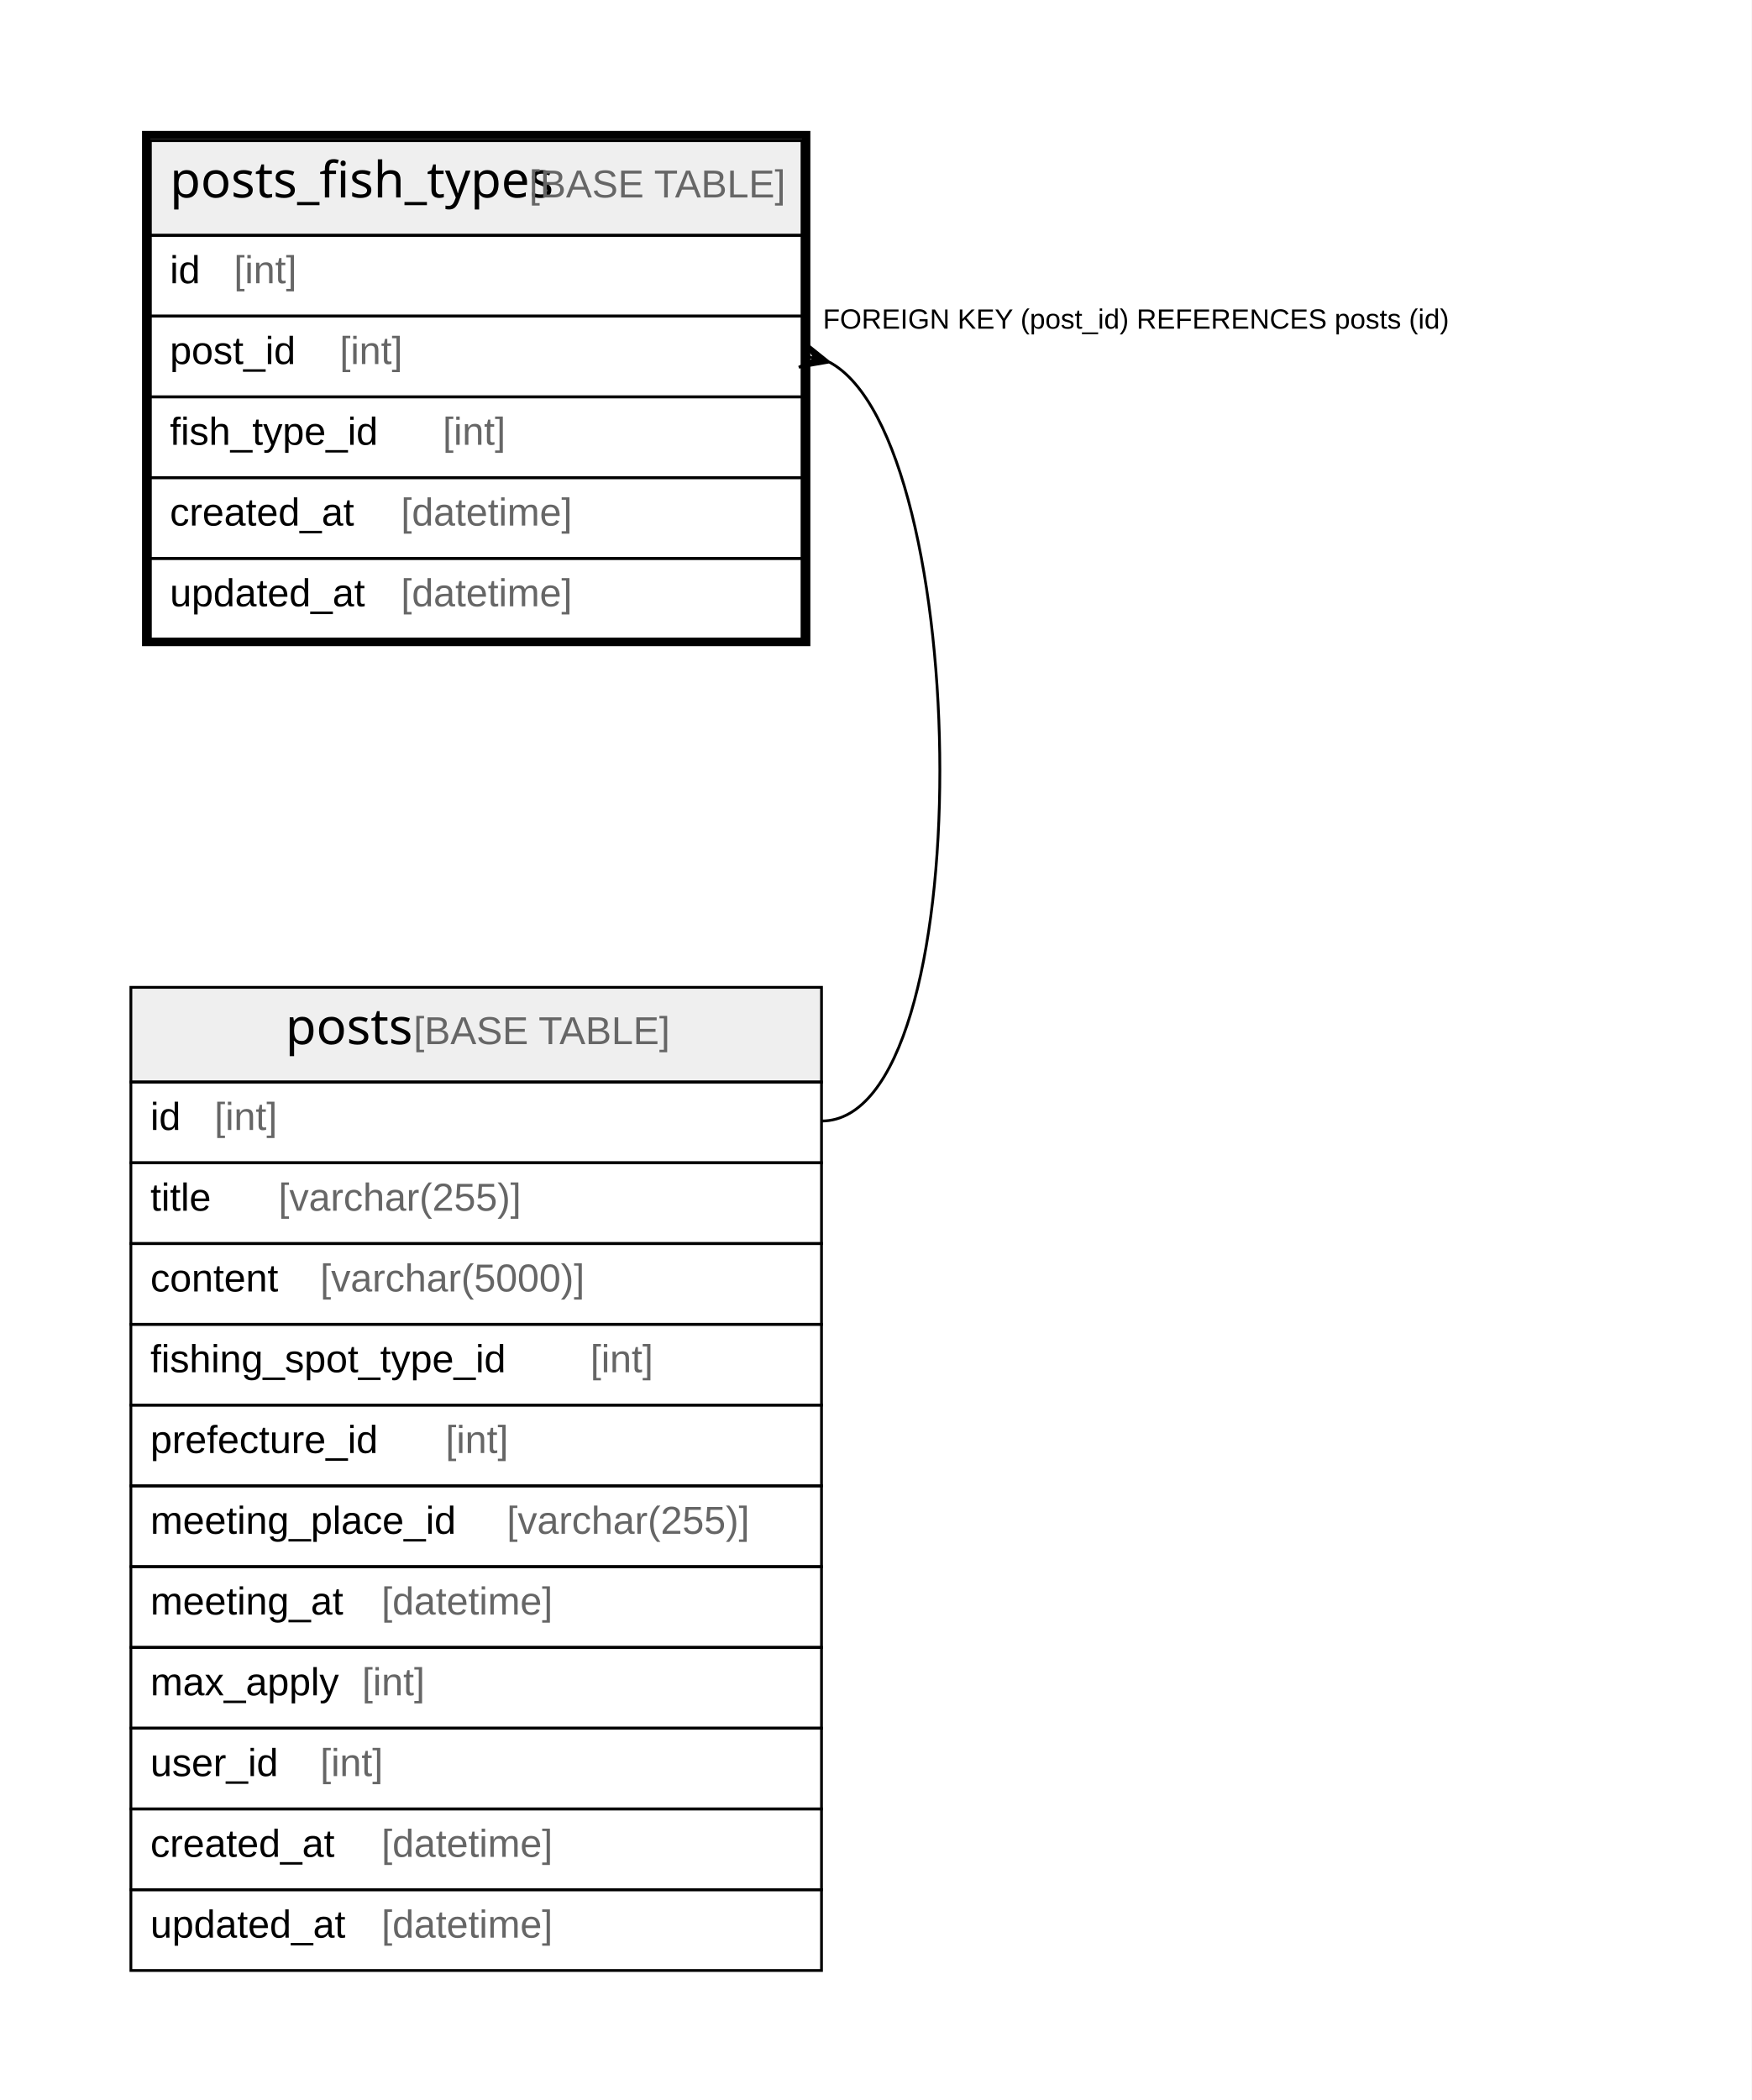
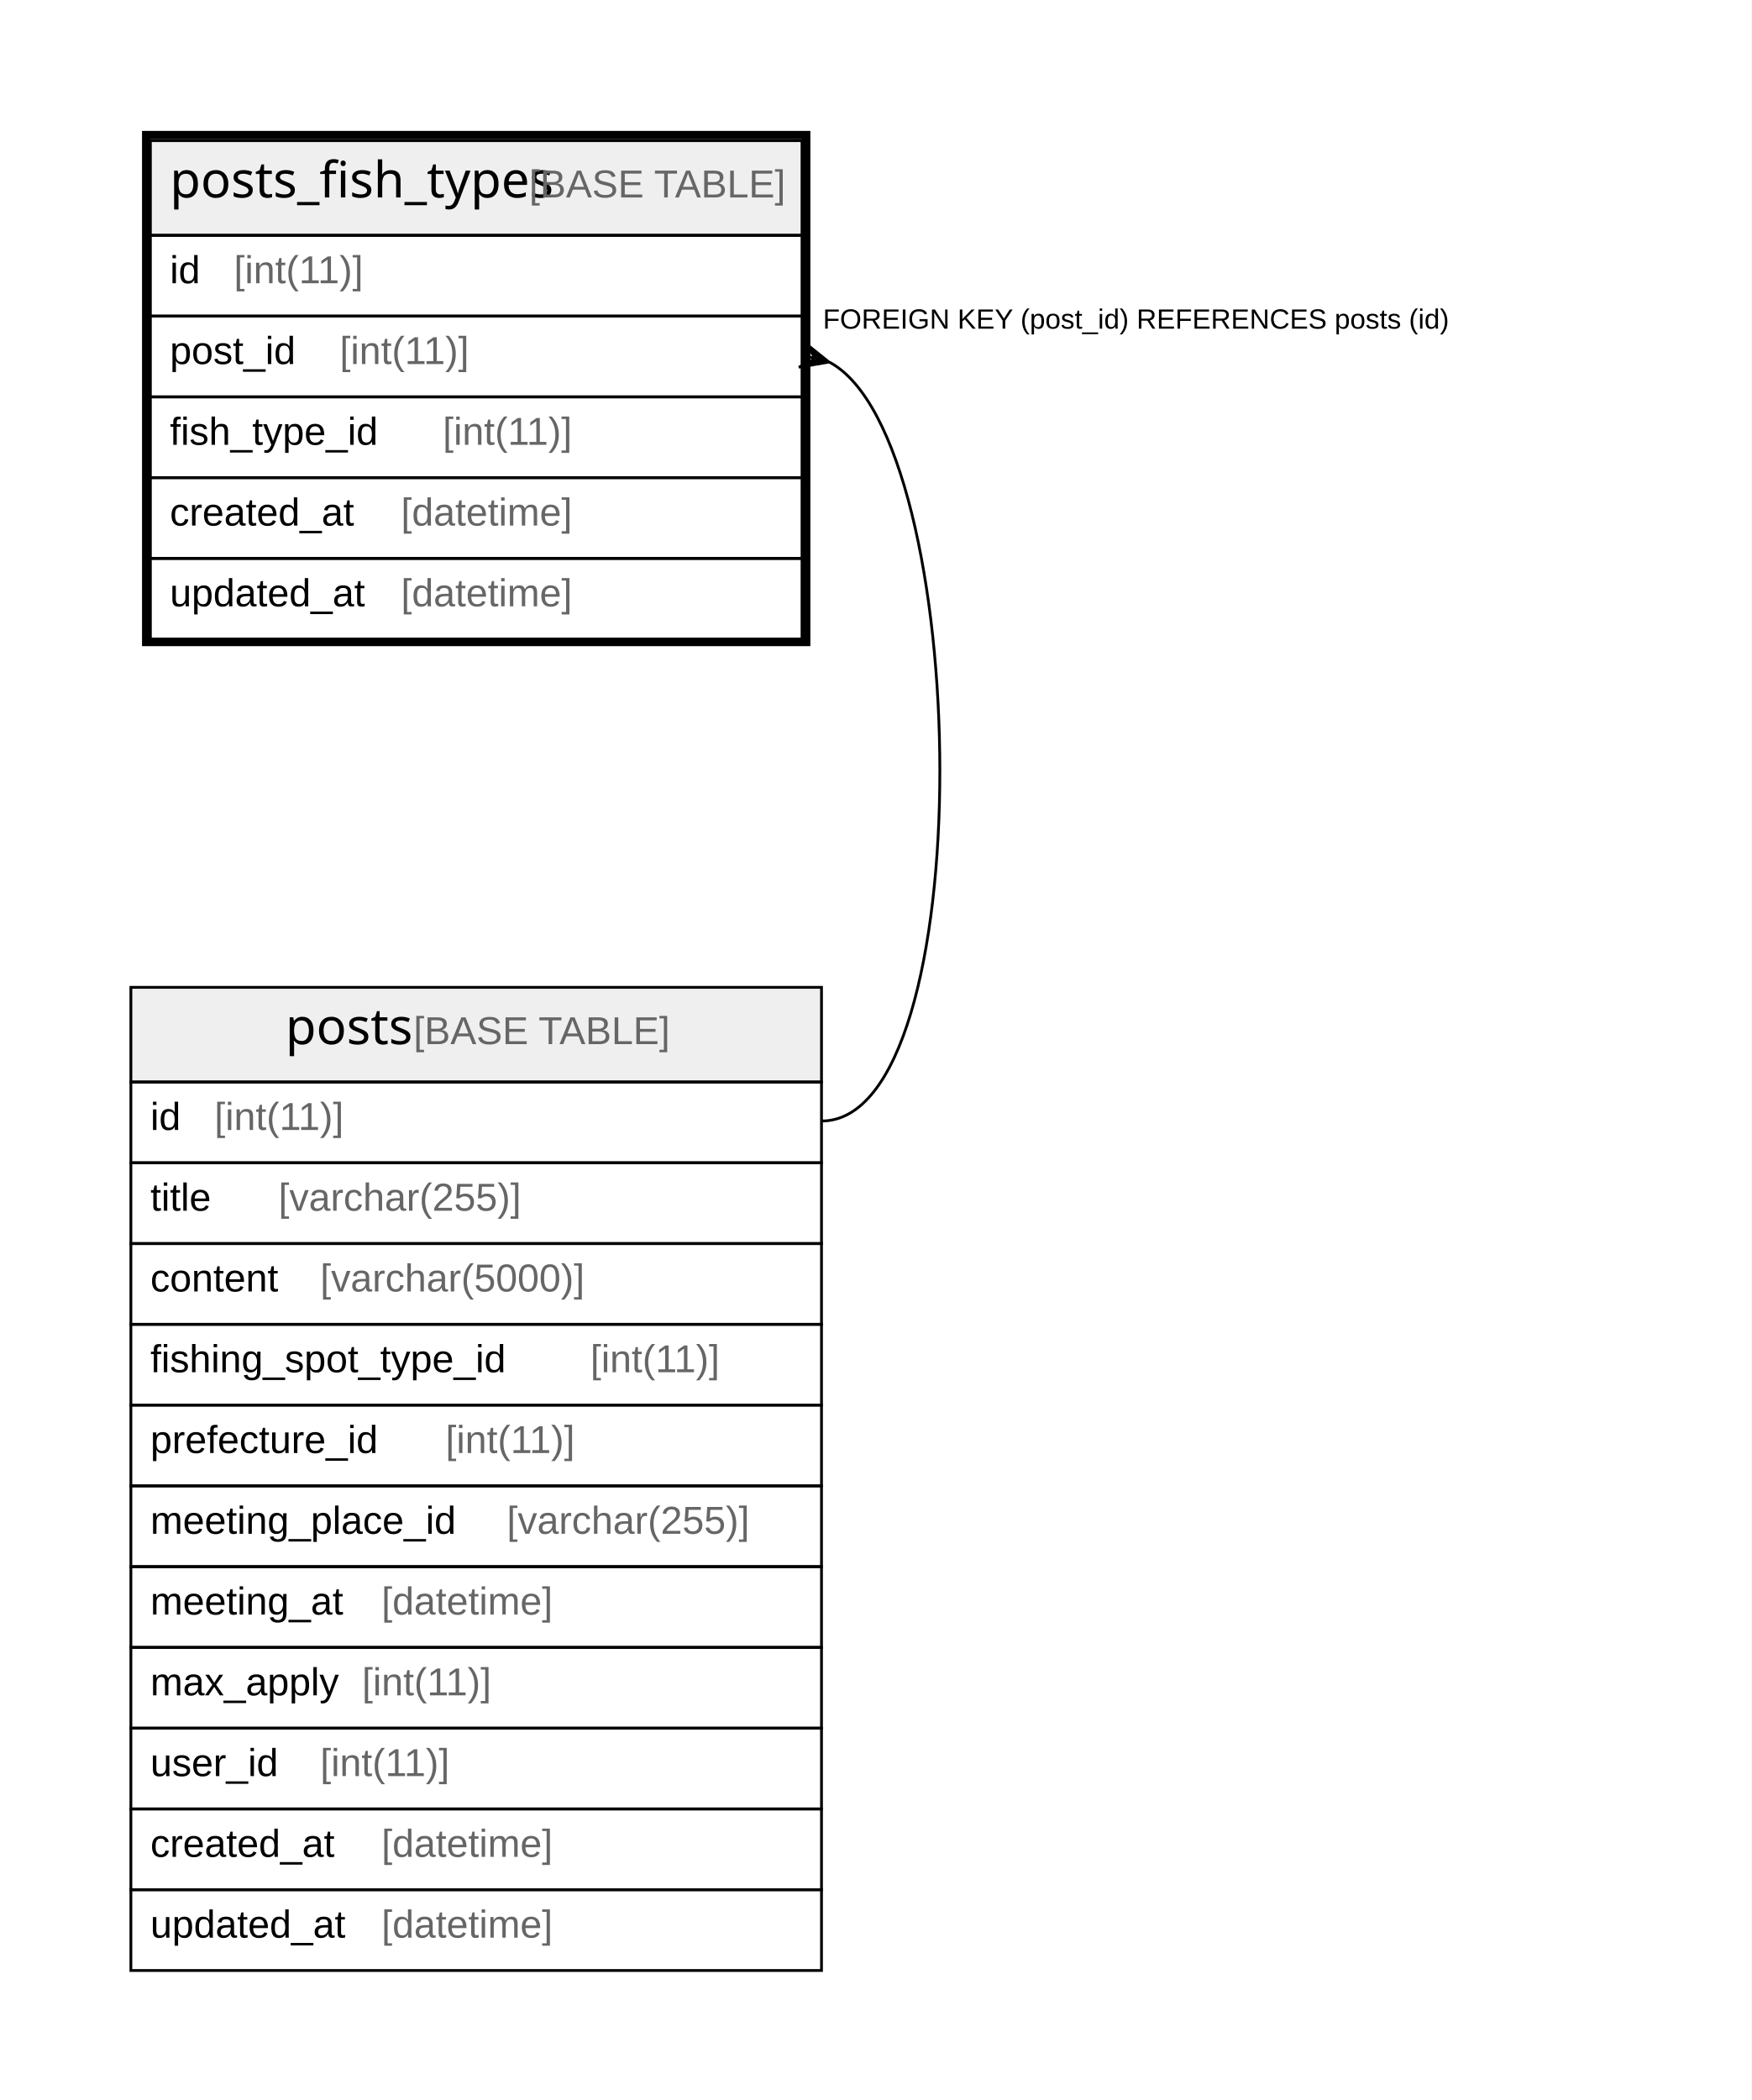
<svg xmlns="http://www.w3.org/2000/svg" width="629pt" height="754pt" viewBox="0.00 0.00 629.00 754.00">
  <g id="graph0" class="graph" transform="scale(1 1) rotate(0) translate(4 750)">
    <polygon fill="#ffffff" stroke="transparent" points="-4,4 -4,-750 625,-750 625,4 -4,4" />
    <g id="node1" class="node">
      <polygon fill="#efefef" stroke="transparent" points="50,-665.5 50,-699.5 284,-699.5 284,-665.5 50,-665.5" />
      <polygon fill="none" stroke="#000000" points="50,-665.5 50,-699.5 284,-699.5 284,-665.5 50,-665.5" />
      <text text-anchor="start" x="57" y="-679.1" font-family="Arial Bold" font-size="18.00" fill="#000000">posts_fish_types</text>
      <text text-anchor="start" x="178" y="-679.1" font-family="Arial" font-size="14.00" fill="#000000"> </text>
      <text text-anchor="start" x="186" y="-679.1" font-family="Arial" font-size="14.00" fill="#666666">[BASE TABLE]</text>
      <polygon fill="none" stroke="#000000" points="50,-636.5 50,-665.5 284,-665.5 284,-636.5 50,-636.5" />
      <text text-anchor="start" x="57" y="-648.3" font-family="Arial" font-size="14.00" fill="#000000">id </text>
-       <text text-anchor="start" x="80" y="-648.3" font-family="Arial" font-size="14.00" fill="#666666">[int]</text>
+       <text text-anchor="start" x="80" y="-648.3" font-family="Arial" font-size="14.00" fill="#666666">[int(11)]</text>
      <polygon fill="none" stroke="#000000" points="50,-607.5 50,-636.5 284,-636.5 284,-607.5 50,-607.5" />
      <text text-anchor="start" x="57" y="-619.3" font-family="Arial" font-size="14.00" fill="#000000">post_id </text>
-       <text text-anchor="start" x="118" y="-619.3" font-family="Arial" font-size="14.00" fill="#666666">[int]</text>
+       <text text-anchor="start" x="118" y="-619.3" font-family="Arial" font-size="14.00" fill="#666666">[int(11)]</text>
      <polygon fill="none" stroke="#000000" points="50,-578.5 50,-607.5 284,-607.5 284,-578.5 50,-578.5" />
      <text text-anchor="start" x="57" y="-590.3" font-family="Arial" font-size="14.00" fill="#000000">fish_type_id </text>
-       <text text-anchor="start" x="155" y="-590.3" font-family="Arial" font-size="14.00" fill="#666666">[int]</text>
+       <text text-anchor="start" x="155" y="-590.3" font-family="Arial" font-size="14.00" fill="#666666">[int(11)]</text>
      <polygon fill="none" stroke="#000000" points="50,-549.5 50,-578.5 284,-578.5 284,-549.5 50,-549.5" />
      <text text-anchor="start" x="57" y="-561.3" font-family="Arial" font-size="14.00" fill="#000000">created_at </text>
      <text text-anchor="start" x="140" y="-561.3" font-family="Arial" font-size="14.00" fill="#666666">[datetime]</text>
      <polygon fill="none" stroke="#000000" points="50,-520.5 50,-549.5 284,-549.5 284,-520.5 50,-520.5" />
      <text text-anchor="start" x="57" y="-532.3" font-family="Arial" font-size="14.00" fill="#000000">updated_at </text>
      <text text-anchor="start" x="140" y="-532.3" font-family="Arial" font-size="14.00" fill="#666666">[datetime]</text>
      <polygon fill="none" stroke="#000000" stroke-width="3" points="48.5,-519.5 48.5,-701.5 285.5,-701.5 285.5,-519.5 48.5,-519.5" />
    </g>
    <g id="node2" class="node">
      <polygon fill="#efefef" stroke="transparent" points="43,-361.5 43,-395.5 291,-395.5 291,-361.5 43,-361.5" />
      <polygon fill="none" stroke="#000000" points="43,-361.5 43,-395.5 291,-395.5 291,-361.5 43,-361.5" />
      <text text-anchor="start" x="98.5" y="-375.1" font-family="Arial Bold" font-size="18.00" fill="#000000">posts</text>
      <text text-anchor="start" x="136.5" y="-375.1" font-family="Arial" font-size="14.00" fill="#000000"> </text>
      <text text-anchor="start" x="144.5" y="-375.1" font-family="Arial" font-size="14.00" fill="#666666">[BASE TABLE]</text>
      <polygon fill="none" stroke="#000000" points="43,-332.5 43,-361.5 291,-361.5 291,-332.5 43,-332.5" />
      <text text-anchor="start" x="50" y="-344.3" font-family="Arial" font-size="14.00" fill="#000000">id </text>
-       <text text-anchor="start" x="73" y="-344.3" font-family="Arial" font-size="14.00" fill="#666666">[int]</text>
+       <text text-anchor="start" x="73" y="-344.3" font-family="Arial" font-size="14.00" fill="#666666">[int(11)]</text>
      <polygon fill="none" stroke="#000000" points="43,-303.5 43,-332.5 291,-332.5 291,-303.5 43,-303.5" />
      <text text-anchor="start" x="50" y="-315.3" font-family="Arial" font-size="14.00" fill="#000000">title </text>
      <text text-anchor="start" x="96" y="-315.3" font-family="Arial" font-size="14.00" fill="#666666">[varchar(255)]</text>
      <polygon fill="none" stroke="#000000" points="43,-274.5 43,-303.5 291,-303.5 291,-274.5 43,-274.5" />
      <text text-anchor="start" x="50" y="-286.3" font-family="Arial" font-size="14.00" fill="#000000">content </text>
      <text text-anchor="start" x="111" y="-286.3" font-family="Arial" font-size="14.00" fill="#666666">[varchar(5000)]</text>
      <polygon fill="none" stroke="#000000" points="43,-245.5 43,-274.5 291,-274.5 291,-245.5 43,-245.5" />
      <text text-anchor="start" x="50" y="-257.3" font-family="Arial" font-size="14.00" fill="#000000">fishing_spot_type_id </text>
-       <text text-anchor="start" x="208" y="-257.3" font-family="Arial" font-size="14.00" fill="#666666">[int]</text>
+       <text text-anchor="start" x="208" y="-257.3" font-family="Arial" font-size="14.00" fill="#666666">[int(11)]</text>
      <polygon fill="none" stroke="#000000" points="43,-216.5 43,-245.5 291,-245.5 291,-216.5 43,-216.5" />
      <text text-anchor="start" x="50" y="-228.3" font-family="Arial" font-size="14.00" fill="#000000">prefecture_id </text>
-       <text text-anchor="start" x="156" y="-228.3" font-family="Arial" font-size="14.00" fill="#666666">[int]</text>
+       <text text-anchor="start" x="156" y="-228.3" font-family="Arial" font-size="14.00" fill="#666666">[int(11)]</text>
      <polygon fill="none" stroke="#000000" points="43,-187.5 43,-216.5 291,-216.5 291,-187.5 43,-187.5" />
      <text text-anchor="start" x="50" y="-199.3" font-family="Arial" font-size="14.00" fill="#000000">meeting_place_id </text>
      <text text-anchor="start" x="178" y="-199.3" font-family="Arial" font-size="14.00" fill="#666666">[varchar(255)]</text>
      <polygon fill="none" stroke="#000000" points="43,-158.5 43,-187.5 291,-187.5 291,-158.5 43,-158.5" />
      <text text-anchor="start" x="50" y="-170.3" font-family="Arial" font-size="14.00" fill="#000000">meeting_at </text>
      <text text-anchor="start" x="133" y="-170.3" font-family="Arial" font-size="14.00" fill="#666666">[datetime]</text>
      <polygon fill="none" stroke="#000000" points="43,-129.5 43,-158.5 291,-158.5 291,-129.5 43,-129.5" />
      <text text-anchor="start" x="50" y="-141.3" font-family="Arial" font-size="14.00" fill="#000000">max_apply </text>
-       <text text-anchor="start" x="126" y="-141.3" font-family="Arial" font-size="14.00" fill="#666666">[int]</text>
+       <text text-anchor="start" x="126" y="-141.3" font-family="Arial" font-size="14.00" fill="#666666">[int(11)]</text>
      <polygon fill="none" stroke="#000000" points="43,-100.5 43,-129.5 291,-129.5 291,-100.5 43,-100.5" />
      <text text-anchor="start" x="50" y="-112.3" font-family="Arial" font-size="14.00" fill="#000000">user_id </text>
-       <text text-anchor="start" x="111" y="-112.3" font-family="Arial" font-size="14.00" fill="#666666">[int]</text>
+       <text text-anchor="start" x="111" y="-112.3" font-family="Arial" font-size="14.00" fill="#666666">[int(11)]</text>
      <polygon fill="none" stroke="#000000" points="43,-71.5 43,-100.5 291,-100.5 291,-71.5 43,-71.5" />
      <text text-anchor="start" x="50" y="-83.3" font-family="Arial" font-size="14.00" fill="#000000">created_at </text>
      <text text-anchor="start" x="133" y="-83.3" font-family="Arial" font-size="14.00" fill="#666666">[datetime]</text>
      <polygon fill="none" stroke="#000000" points="43,-42.5 43,-71.5 291,-71.5 291,-42.5 43,-42.5" />
      <text text-anchor="start" x="50" y="-54.3" font-family="Arial" font-size="14.00" fill="#000000">updated_at </text>
      <text text-anchor="start" x="133" y="-54.3" font-family="Arial" font-size="14.00" fill="#666666">[datetime]</text>
    </g>
    <g id="edge1" class="edge">
      <path fill="none" stroke="#000000" d="M293.864,-619.953C345.705,-592.23 348.668,-347.5 291,-347.5" />
      <polygon fill="#000000" stroke="#000000" points="293.683,-620 282.875,-618.143 288.841,-621.25 284,-622.5 284,-622.5 284,-622.5 288.841,-621.25 285.125,-626.857 293.683,-620 293.683,-620" />
      <text text-anchor="start" x="291.5" y="-632" font-family="Arial" font-size="10.00" fill="#000000">FOREIGN KEY (post_id) REFERENCES posts (id)</text>
    </g>
  </g>
</svg>
